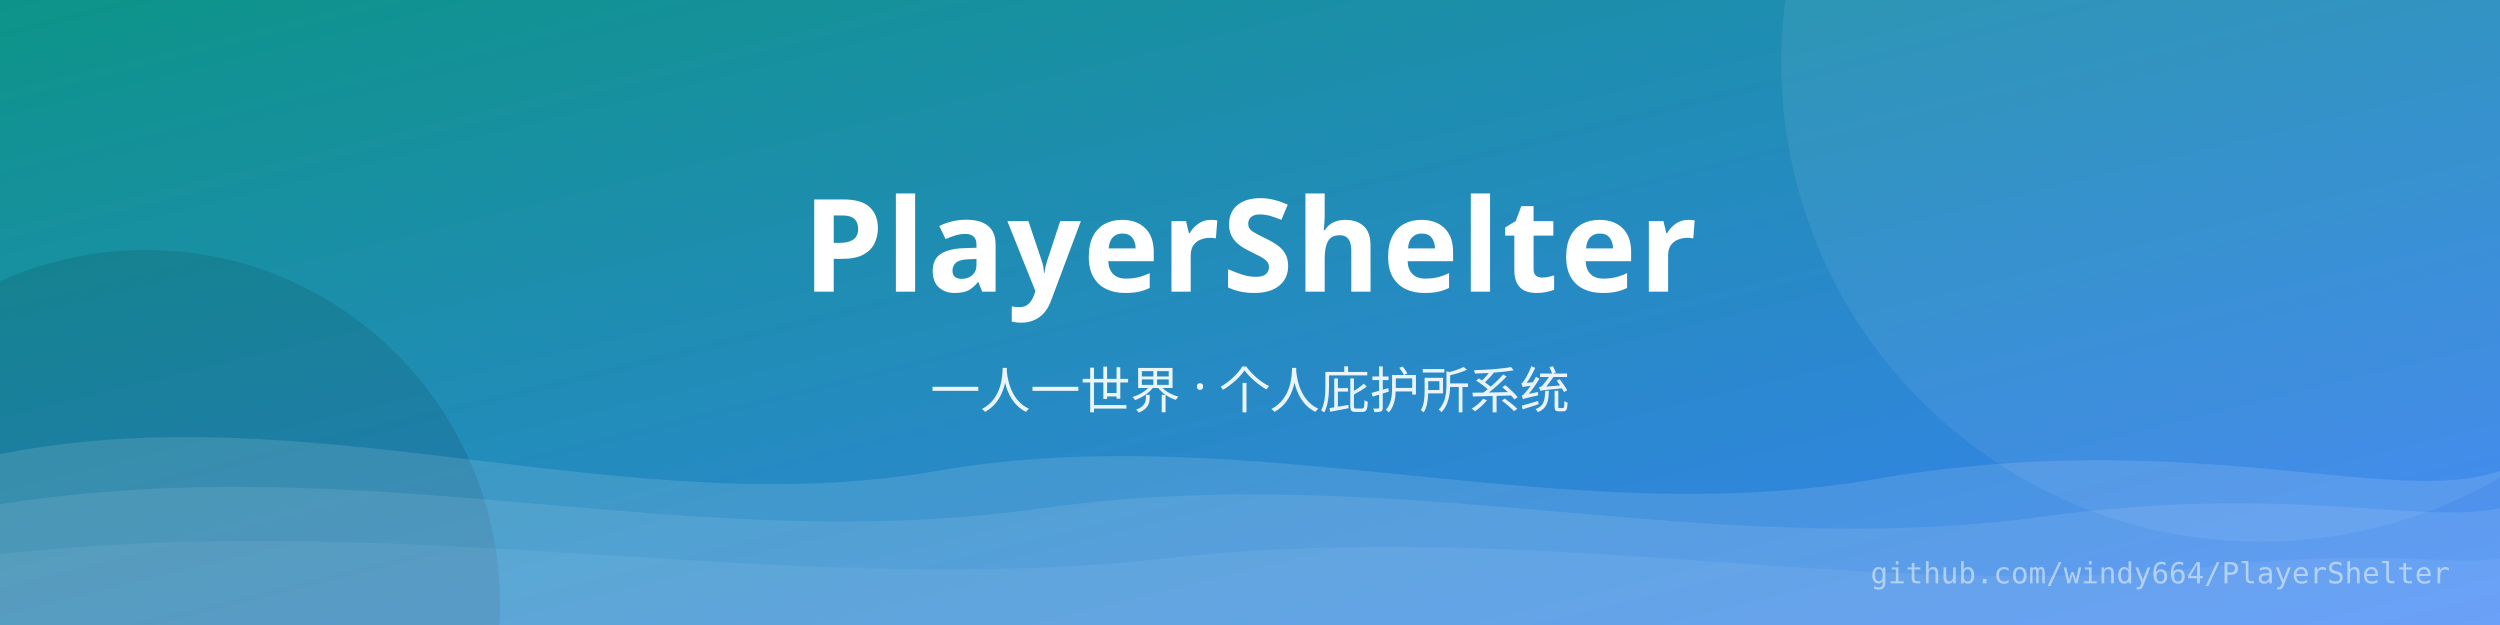
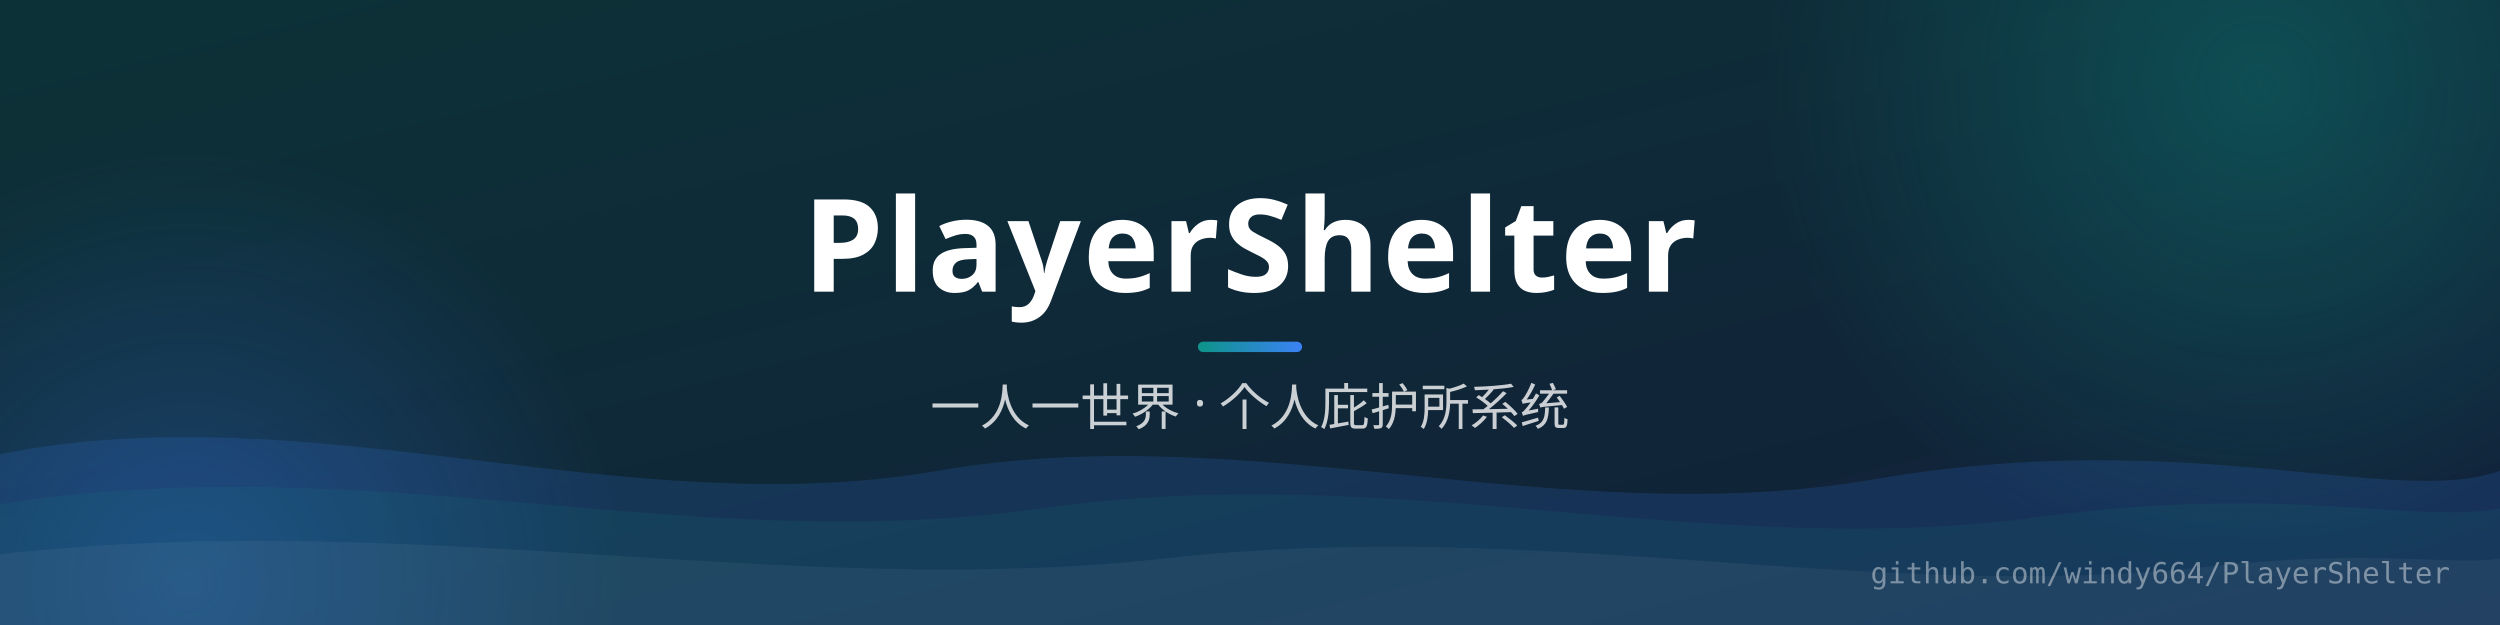
<svg xmlns="http://www.w3.org/2000/svg" width="1200" height="300" viewBox="0 0 1200 300" role="img" aria-label="PlayerShelter">
  <defs>
    <linearGradient id="bg" x1="0" y1="0" x2="1" y2="1">
+       <stop offset="0" stop-color="#0c3237" />
+       <stop offset="1" stop-color="#121f39" />
+     </linearGradient>
+     <radialGradient id="glow1" cx="0.5" cy="0.5" r="0.5">
+       <stop offset="0" stop-color="#0d9488" stop-opacity="0.35" />
+       <stop offset="1" stop-color="#0d9488" stop-opacity="0" />
+     </radialGradient>
+     <radialGradient id="glow2" cx="0.5" cy="0.5" r="0.5">
+       <stop offset="0" stop-color="#3b82f6" stop-opacity="0.28" />
+       <stop offset="1" stop-color="#3b82f6" stop-opacity="0" />
+     </radialGradient>
+     <linearGradient id="accent" x1="0" y1="0" x2="1" y2="0">
      <stop offset="0" stop-color="#0d9488" />
      <stop offset="1" stop-color="#3b82f6" />
    </linearGradient>
  </defs>
  <rect width="1200" height="300" fill="url(#bg)" />
-   <circle cx="1085" cy="30" r="230" fill="#ffffff" opacity="0.07" />
-   <circle cx="70" cy="290" r="170" fill="#000000" opacity="0.10" />
-   <path d="M0,218 C150,188 300,252 450,226 C600,200 750,256 900,230 C1050,204 1150,244 1200,226 L1200,300 L0,300 Z" fill="#ffffff" opacity="0.12" />
-   <path d="M0,242 C180,214 330,268 500,244 C670,220 820,270 980,248 C1100,232 1160,252 1200,244 L1200,300 L0,300 Z" fill="#ffffff" opacity="0.09" />
-   <path d="M0,266 C200,244 380,288 560,268 C740,248 900,290 1060,272 C1140,263 1180,272 1200,268 L1200,300 L0,300 Z" fill="#ffffff" opacity="0.06" />
+   <circle cx="1085" cy="40" r="240" fill="url(#glow1)" />
+   <circle cx="90" cy="280" r="210" fill="url(#glow2)" />
+   <path d="M0,218 C150,188 300,252 450,226 C600,200 750,256 900,230 C1050,204 1150,244 1200,226 L1200,300 L0,300 Z" fill="#3b82f6" opacity="0.16" />
+   <path d="M0,242 C180,214 330,268 500,244 C670,220 820,270 980,248 C1100,232 1160,252 1200,244 L1200,300 L0,300 Z" fill="#0d9488" opacity="0.1" />
+   <path d="M0,266 C200,244 380,288 560,268 C740,248 900,290 1060,272 C1140,263 1180,272 1200,268 L1200,300 L0,300 Z" fill="#ffffff" opacity="0.05" />
  <text x="600" y="140" text-anchor="middle" font-family="'Segoe UI','PingFang SC','Noto Sans SC','Microsoft YaHei',sans-serif" font-size="62" font-weight="700" fill="#ffffff" letter-spacing="1">PlayerShelter</text>
-   <text x="600" y="196" text-anchor="middle" font-family="'Segoe UI','PingFang SC','Noto Sans SC','Microsoft YaHei',sans-serif" font-size="24" fill="#ffffff" opacity="0.9">一人一世界 · 个人庇护所系统</text>
-   <text x="1176" y="280" text-anchor="end" font-family="ui-monospace,'Cascadia Code',Consolas,monospace" font-size="14" fill="#ffffff" opacity="0.5">github.com/windy664/PlayerShelter</text>
+   <rect x="575" y="164" width="50" height="5" rx="2.5" fill="url(#accent)" />
+   <text x="600" y="204" text-anchor="middle" font-family="'Segoe UI','PingFang SC','Noto Sans SC','Microsoft YaHei',sans-serif" font-size="24" fill="#ffffff" opacity="0.78">一人一世界 · 个人庇护所系统</text>
+   <text x="1176" y="280" text-anchor="end" font-family="ui-monospace,'Cascadia Code',Consolas,monospace" font-size="14" fill="#ffffff" opacity="0.42">github.com/windy664/PlayerShelter</text>
</svg>
